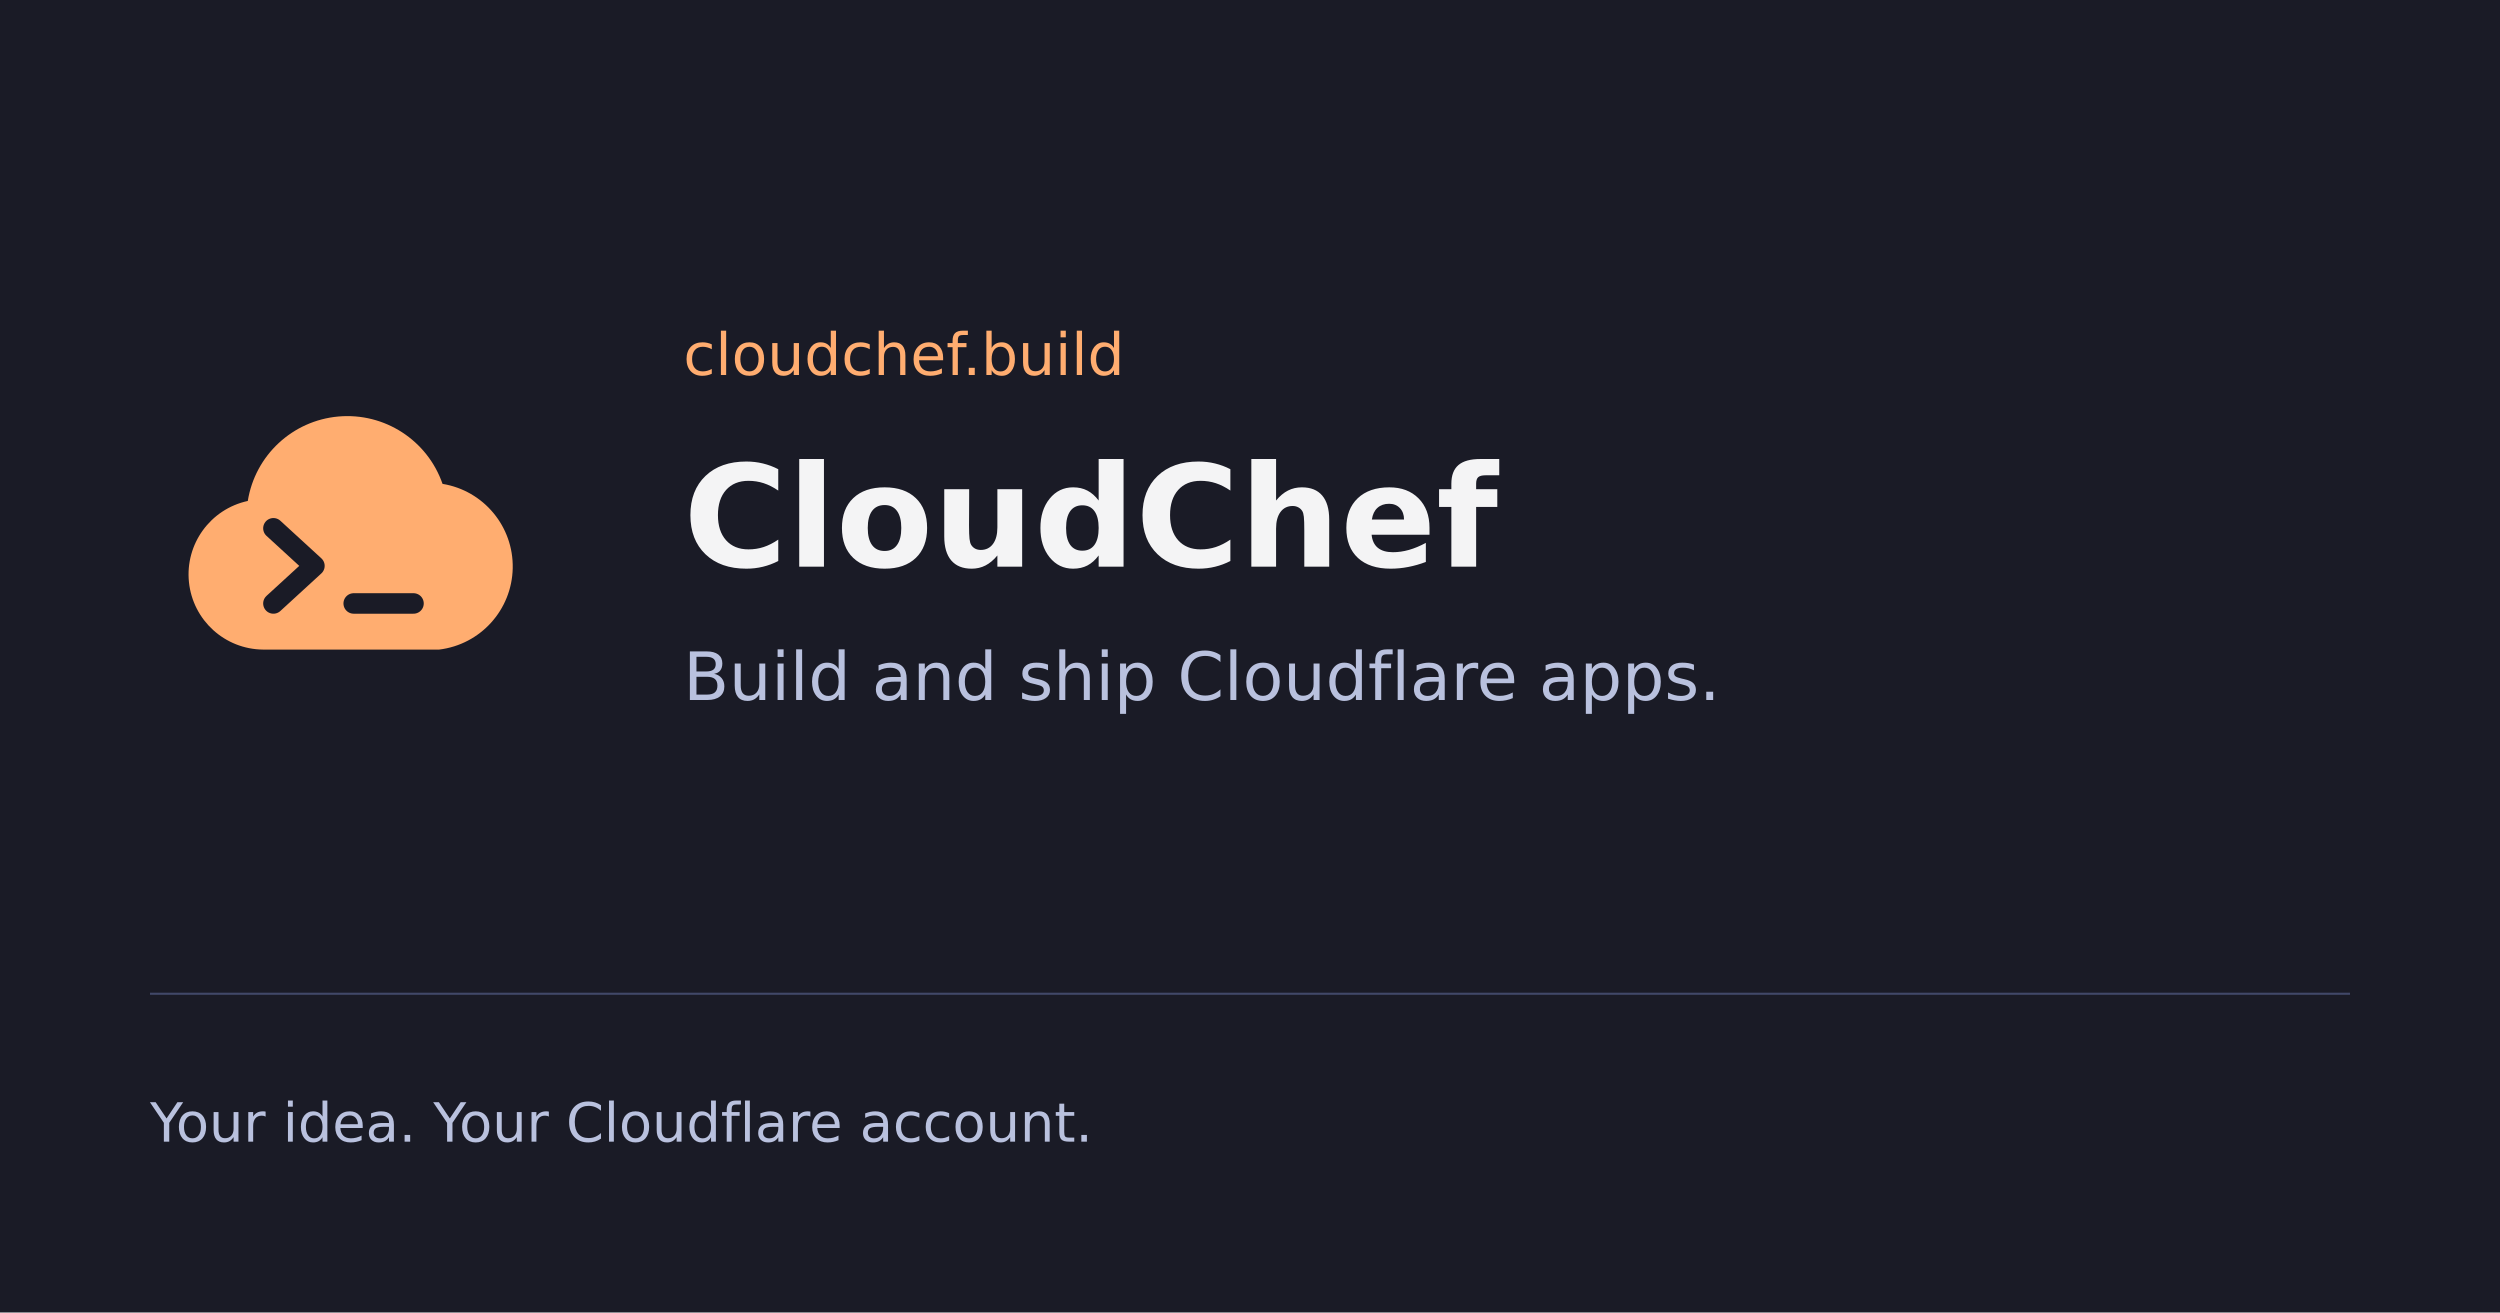
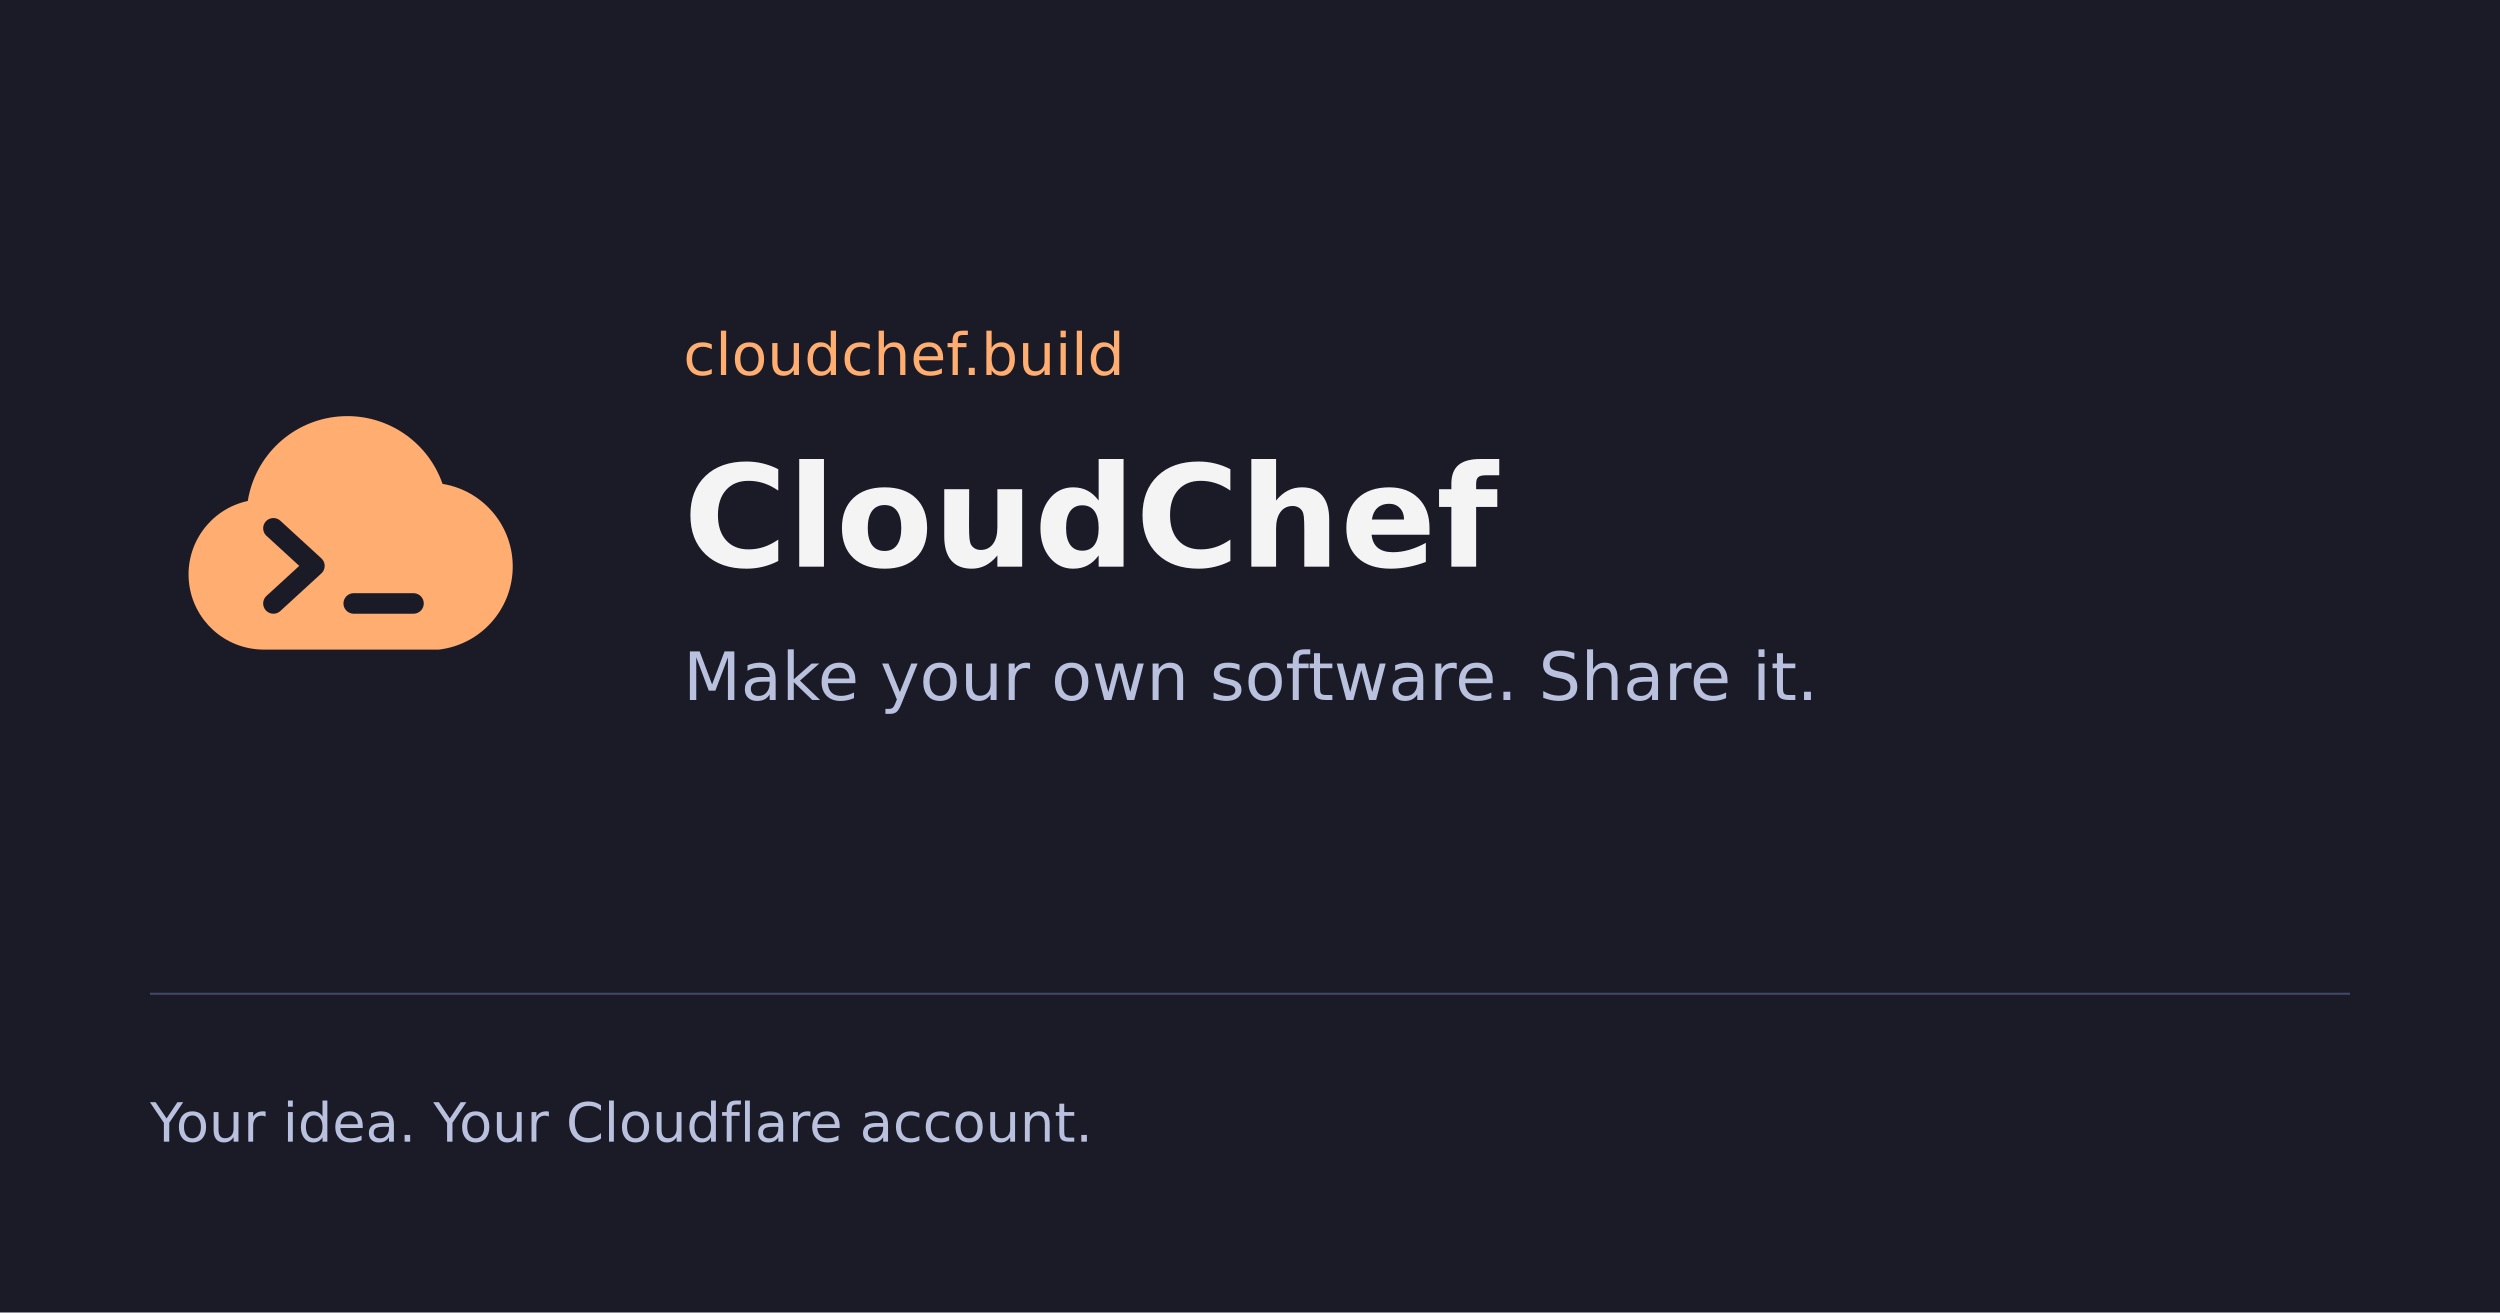
<svg xmlns="http://www.w3.org/2000/svg" width="1200" height="630" viewBox="0 0 1200 630">
  <rect width="1200" height="630" fill="#1a1b26" />
  <g transform="translate(64 156) scale(.82)">
    <rect width="256" height="256" rx="56" fill="#1a1b26" />
    <path d="M76 190a44 44 0 0 1-9-87 59 59 0 0 1 114-10 49 49 0 0 1-2 97Z" fill="#ffad70" />
    <path d="m82 119 24 22-24 22m47 0h35" fill="none" stroke="#1a1b26" stroke-width="12" stroke-linecap="round" stroke-linejoin="round" />
  </g>
  <g font-family="DejaVu Sans, sans-serif">
    <text x="328" y="180" fill="#ffad70" font-size="28">cloudchef.build</text>
    <text x="328" y="272" fill="#f4f4f5" font-size="68" font-weight="700">CloudChef</text>
-     <text x="328" y="336" fill="#b9c1de" font-size="32">Build and ship Cloudflare apps.</text>
+     <text x="328" y="336" fill="#b9c1de" font-size="32">Make your own software. Share it.</text>
    <path d="M72 477h1056" stroke="#414868" />
    <text x="72" y="548" fill="#b9c1de" font-size="26">Your idea. Your Cloudflare account.</text>
  </g>
</svg>
